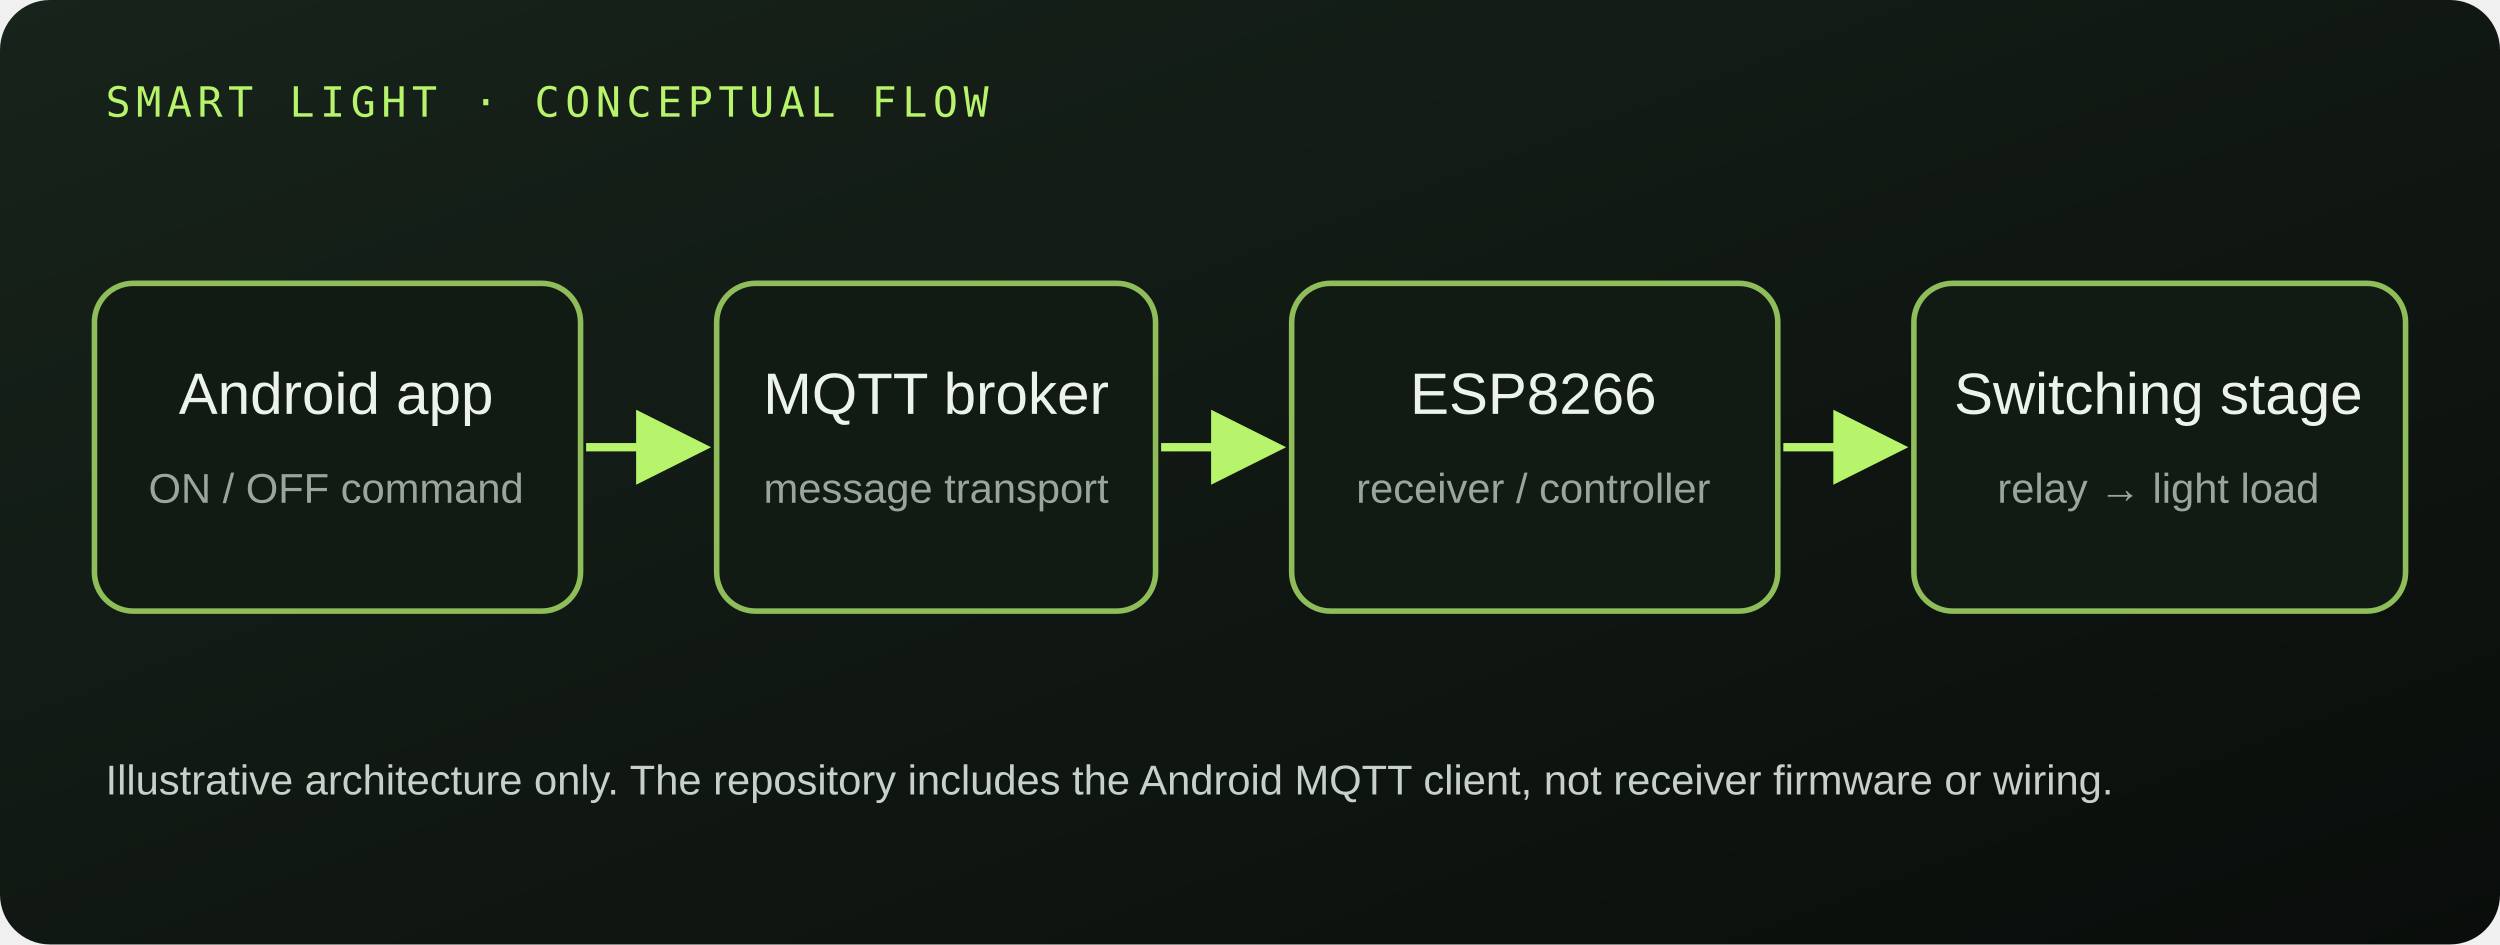
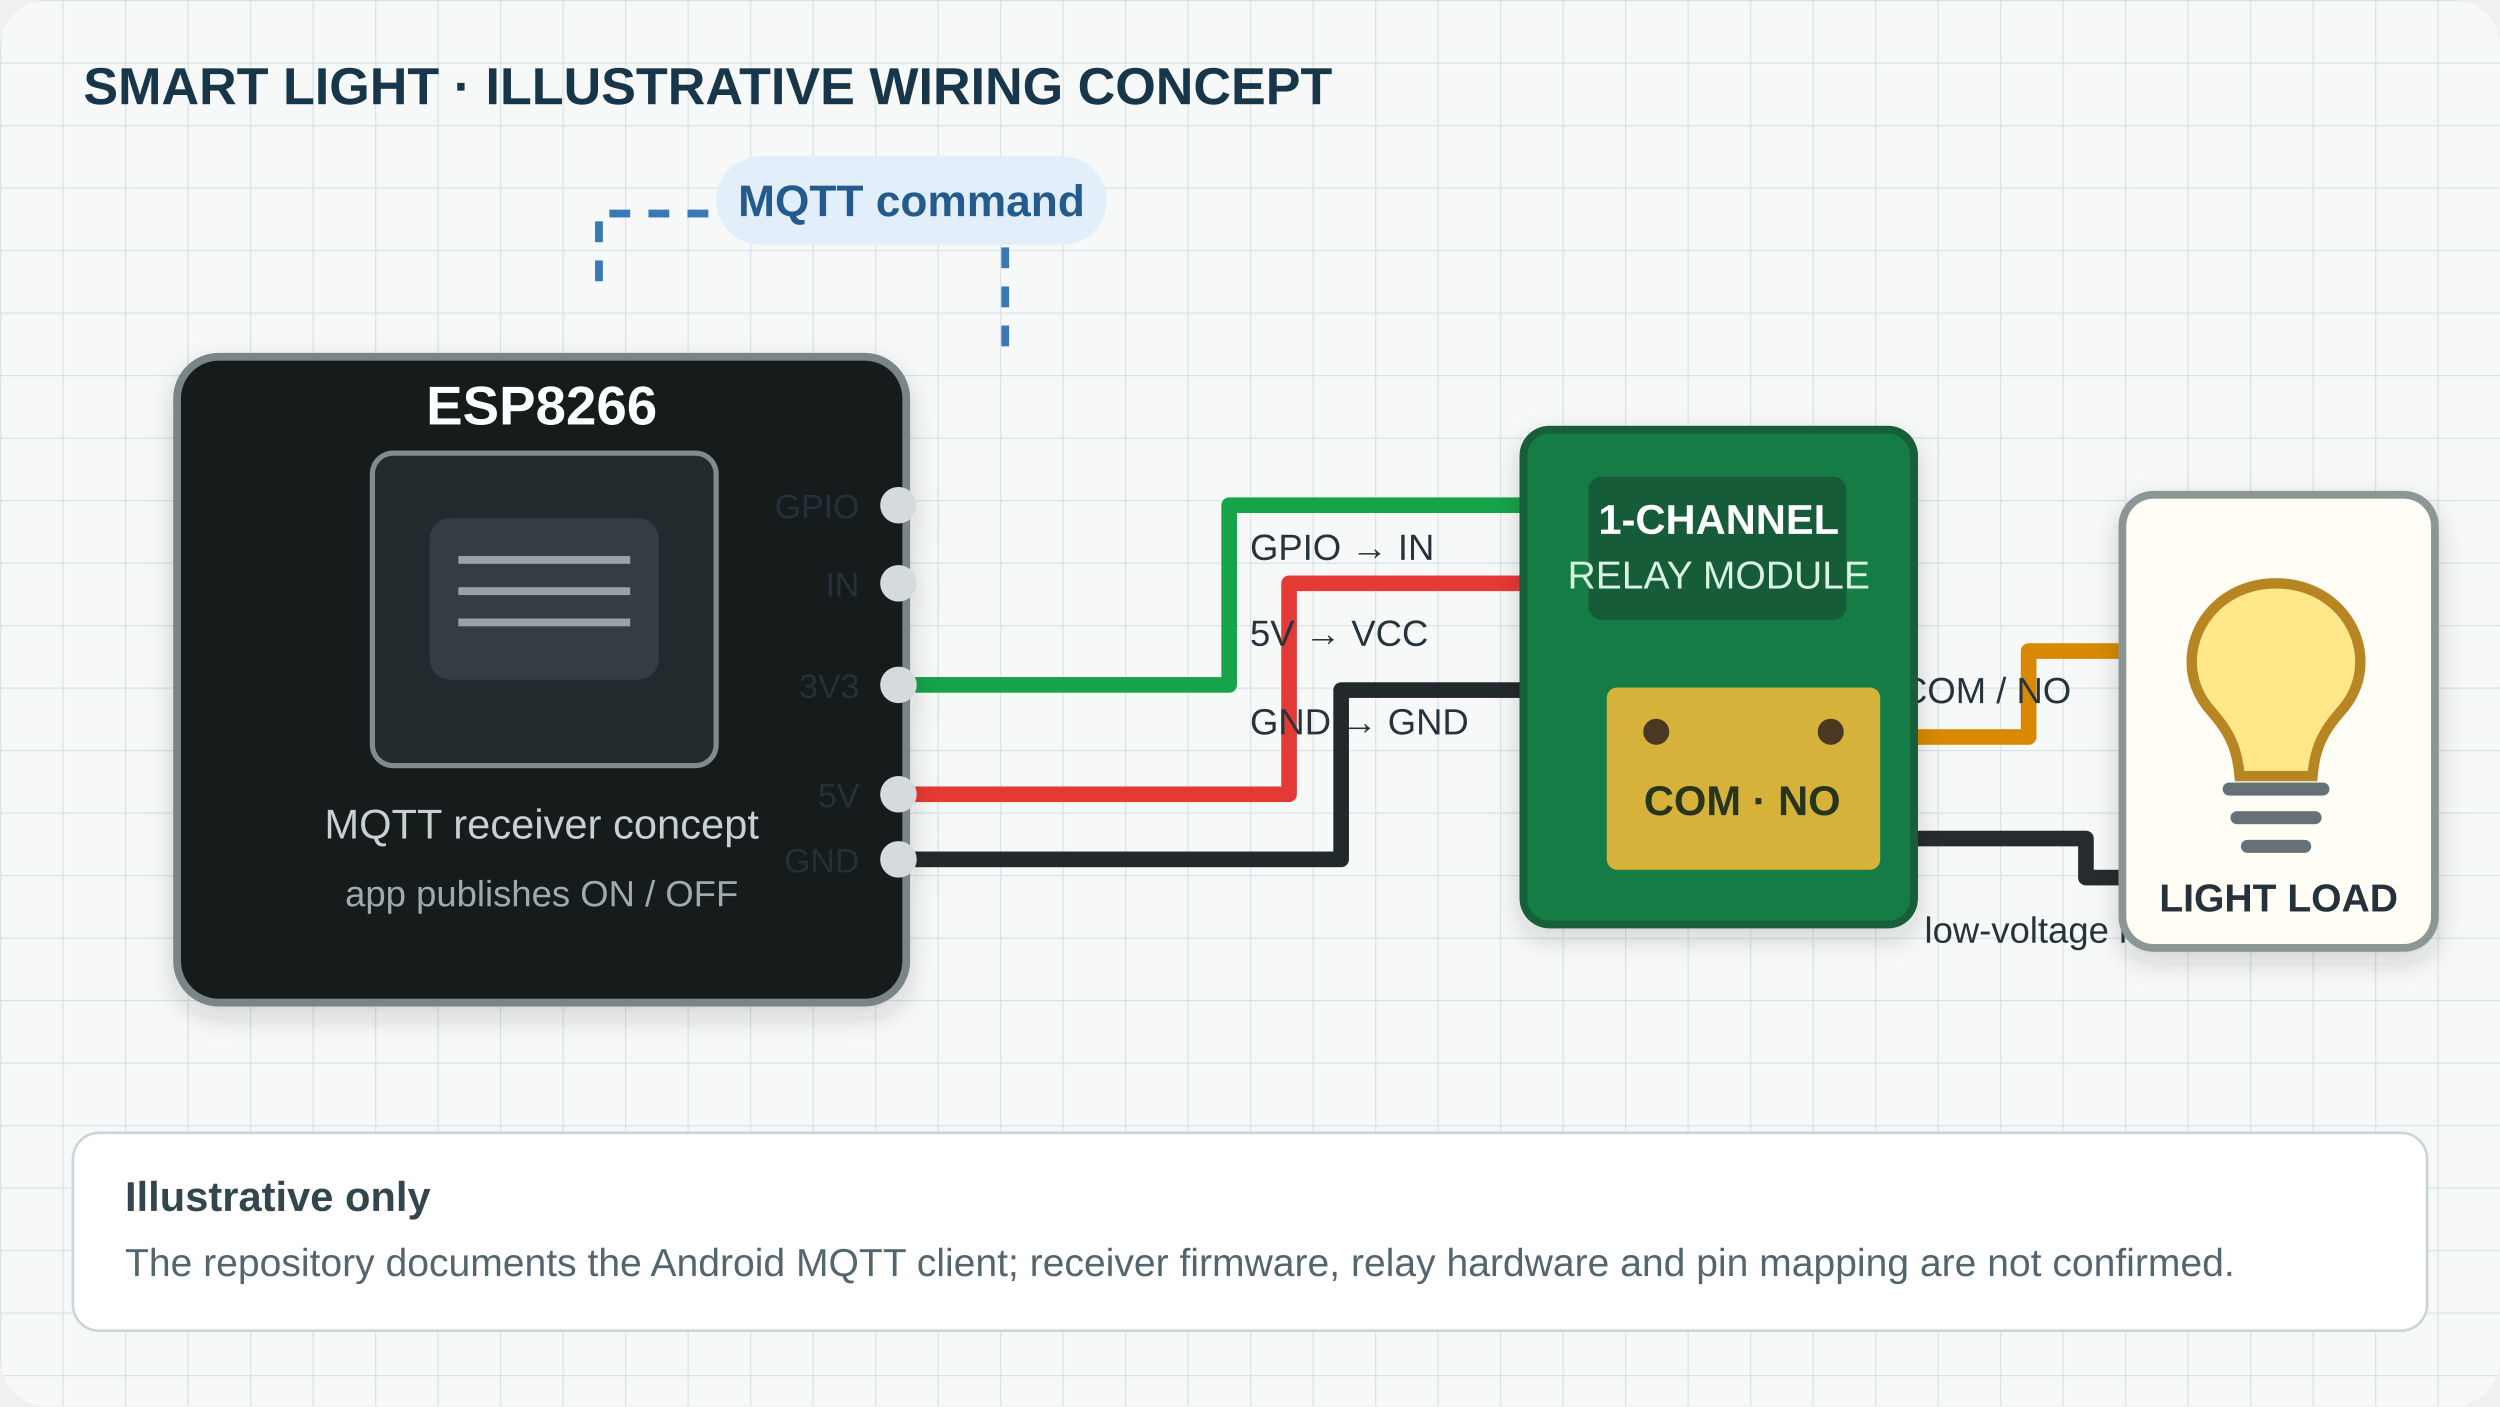
- <svg xmlns="http://www.w3.org/2000/svg" viewBox="0 0 900 340" role="img" aria-labelledby="title desc">
+ <svg xmlns="http://www.w3.org/2000/svg" viewBox="0 0 960 540" role="img" aria-labelledby="title desc">
  <defs>
-     <linearGradient id="bg" x2="1" y2="1">
-       <stop stop-color="#17231b" />
-       <stop offset="1" stop-color="#0a0d0b" />
-     </linearGradient>
-     <marker id="arrow" markerWidth="9" markerHeight="9" refX="7" refY="4.5" orient="auto">
-       <path d="M0 0L9 4.5L0 9z" fill="#b7f36b" />
-     </marker>
+     <pattern id="grid" width="24" height="24" patternUnits="userSpaceOnUse">
+       <path d="M24 0H0V24" fill="none" stroke="#dbe3e7" stroke-width="1" />
+     </pattern>
+     <filter id="shadow" x="-20%" y="-20%" width="140%" height="140%">
+       <feDropShadow dx="0" dy="4" stdDeviation="5" flood-color="#233" flood-opacity=".18" />
+     </filter>
  </defs>
-   <rect width="900" height="340" rx="18" fill="url(#bg)" />
-   <text x="38" y="42" fill="#b7f36b" font-family="monospace" font-size="15" letter-spacing="2">SMART LIGHT · CONCEPTUAL FLOW</text>
-   <g font-family="Arial,sans-serif" text-anchor="middle">
-     <g fill="#111a13" stroke="#8ebd5a" stroke-width="2">
-       <rect x="34" y="102" width="175" height="118" rx="14" />
-       <rect x="258" y="102" width="158" height="118" rx="14" />
-       <rect x="465" y="102" width="175" height="118" rx="14" />
-       <rect x="689" y="102" width="177" height="118" rx="14" />
+   <rect width="960" height="540" rx="18" fill="#f7f9f8" />
+   <rect width="960" height="540" rx="18" fill="url(#grid)" />
+   <text x="32" y="40" fill="#18364a" font-family="Arial,sans-serif" font-weight="700" font-size="20">SMART LIGHT · ILLUSTRATIVE WIRING CONCEPT</text>
+   <g fill="none" stroke="#3a79b7" stroke-width="3" stroke-dasharray="8 7">
+     <path d="M230 108V82H386V139" />
+   </g>
+   <g font-family="Arial,sans-serif" fill="#245b8c">
+     <rect x="275" y="60" width="150" height="34" rx="17" fill="#e2effa" />
+     <text x="350" y="83" text-anchor="middle" font-size="17" font-weight="700">MQTT command</text>
+   </g>
+   <g fill="none" stroke-linecap="round" stroke-linejoin="round" stroke-width="6">
+     <path d="M345 305H495V224H585" stroke="#e53935" />
+     <path d="M345 330H515V265H585" stroke="#22292d" />
+     <path d="M345 263H472V194H585" stroke="#16a34a" />
+     <path d="M718 283H779V250H840" stroke="#d88900" />
+     <path d="M718 322H801V337H840" stroke="#252b2e" />
+   </g>
+   <g fill="#26333b" font-family="Arial,sans-serif" font-size="14">
+     <text x="480" y="215">GPIO → IN</text>
+     <text x="480" y="248">5V → VCC</text>
+     <text x="480" y="282">GND → GND</text>
+     <text x="730" y="270">COM / NO</text>
+     <text x="739" y="362">low-voltage load</text>
+   </g>
+   <g filter="url(#shadow)">
+     <rect x="68" y="137" width="280" height="248" rx="16" fill="#151a1c" stroke="#7a8588" stroke-width="3" />
+     <rect x="143" y="174" width="132" height="120" rx="8" fill="#222a2e" stroke="#7f8c8d" stroke-width="2" />
+     <rect x="165" y="199" width="88" height="62" rx="8" fill="#343e42" />
+     <path d="M176 215h66M176 227h66M176 239h66" stroke="#97a3a5" stroke-width="3" />
+     <text x="208" y="163" text-anchor="middle" fill="#fff" font-family="Arial,sans-serif" font-size="21" font-weight="700">ESP8266</text>
+     <text x="208" y="322" text-anchor="middle" fill="#c7d1d2" font-family="Arial,sans-serif" font-size="16">MQTT receiver concept</text>
+     <text x="208" y="348" text-anchor="middle" fill="#9eacad" font-family="Arial,sans-serif" font-size="14">app publishes ON / OFF</text>
+     <g fill="#d5dadd">
+       <circle cx="345" cy="194" r="7" />
+       <circle cx="345" cy="224" r="7" />
+       <circle cx="345" cy="263" r="7" />
+       <circle cx="345" cy="305" r="7" />
+       <circle cx="345" cy="330" r="7" />
    </g>
-     <g fill="#edf2ed">
-       <text x="121" y="149" font-size="21">Android app</text>
-       <text x="121" y="181" fill="#9aa69c" font-size="15">ON / OFF command</text>
-       <text x="337" y="149" font-size="21">MQTT broker</text>
-       <text x="337" y="181" fill="#9aa69c" font-size="15">message transport</text>
-       <text x="552" y="149" font-size="21">ESP8266</text>
-       <text x="552" y="181" fill="#9aa69c" font-size="15">receiver / controller</text>
-       <text x="777" y="149" font-size="21">Switching stage</text>
-       <text x="777" y="181" fill="#9aa69c" font-size="15">relay → light load</text>
+     <g fill="#24323a" font-family="Arial,sans-serif" font-size="13" text-anchor="end">
+       <text x="330" y="199">GPIO</text>
+       <text x="330" y="229">IN</text>
+       <text x="330" y="268">3V3</text>
+       <text x="330" y="310">5V</text>
+       <text x="330" y="335">GND</text>
    </g>
  </g>
-   <g stroke="#b7f36b" stroke-width="3" fill="none" marker-end="url(#arrow)">
-     <path d="M211 161h39" />
-     <path d="M418 161h39" />
-     <path d="M642 161h39" />
+   <g filter="url(#shadow)">
+     <rect x="585" y="165" width="150" height="190" rx="10" fill="#147b45" stroke="#125f39" stroke-width="3" />
+     <rect x="610" y="183" width="99" height="55" rx="5" fill="#145c39" />
+     <text x="660" y="205" text-anchor="middle" fill="#fff" font-family="Arial,sans-serif" font-size="16" font-weight="700">1-CHANNEL</text>
+     <text x="660" y="226" text-anchor="middle" fill="#d8f3df" font-family="Arial,sans-serif" font-size="15">RELAY MODULE</text>
+     <rect x="617" y="264" width="105" height="70" rx="4" fill="#d6b23b" />
+     <circle cx="636" cy="281" r="5" fill="#4a3820" />
+     <circle cx="703" cy="281" r="5" fill="#4a3820" />
+     <text x="669" y="313" text-anchor="middle" fill="#28351d" font-family="Arial,sans-serif" font-size="16" font-weight="700">COM · NO</text>
  </g>
-   <text x="38" y="286" fill="#c8d1c9" font-family="Arial,sans-serif" font-size="15">Illustrative architecture only. The repository includes the Android MQTT client, not receiver firmware or wiring.</text>
+   <g filter="url(#shadow)">
+     <rect x="815" y="190" width="120" height="174" rx="12" fill="#fffdf5" stroke="#8b9695" stroke-width="3" />
+     <path d="M874 224c-28 0-42 30-25 49 7 8 10 14 11 25h28c1-11 4-17 11-25 17-19 3-49-25-49z" fill="#ffe78a" stroke="#b78623" stroke-width="4" />
+     <path d="M856 303h36M859 314h30M863 325h22" stroke="#657177" stroke-width="5" stroke-linecap="round" />
+     <text x="875" y="350" text-anchor="middle" fill="#25323a" font-family="Arial,sans-serif" font-size="15" font-weight="700">LIGHT LOAD</text>
+   </g>
+   <rect x="28" y="435" width="904" height="76" rx="10" fill="#fff" stroke="#c9d5d8" />
+   <text x="48" y="465" fill="#34464d" font-family="Arial,sans-serif" font-size="16" font-weight="700">Illustrative only</text>
+   <text x="48" y="490" fill="#53666d" font-family="Arial,sans-serif" font-size="15">The repository documents the Android MQTT client; receiver firmware, relay hardware and pin mapping are not confirmed.</text>
</svg>
